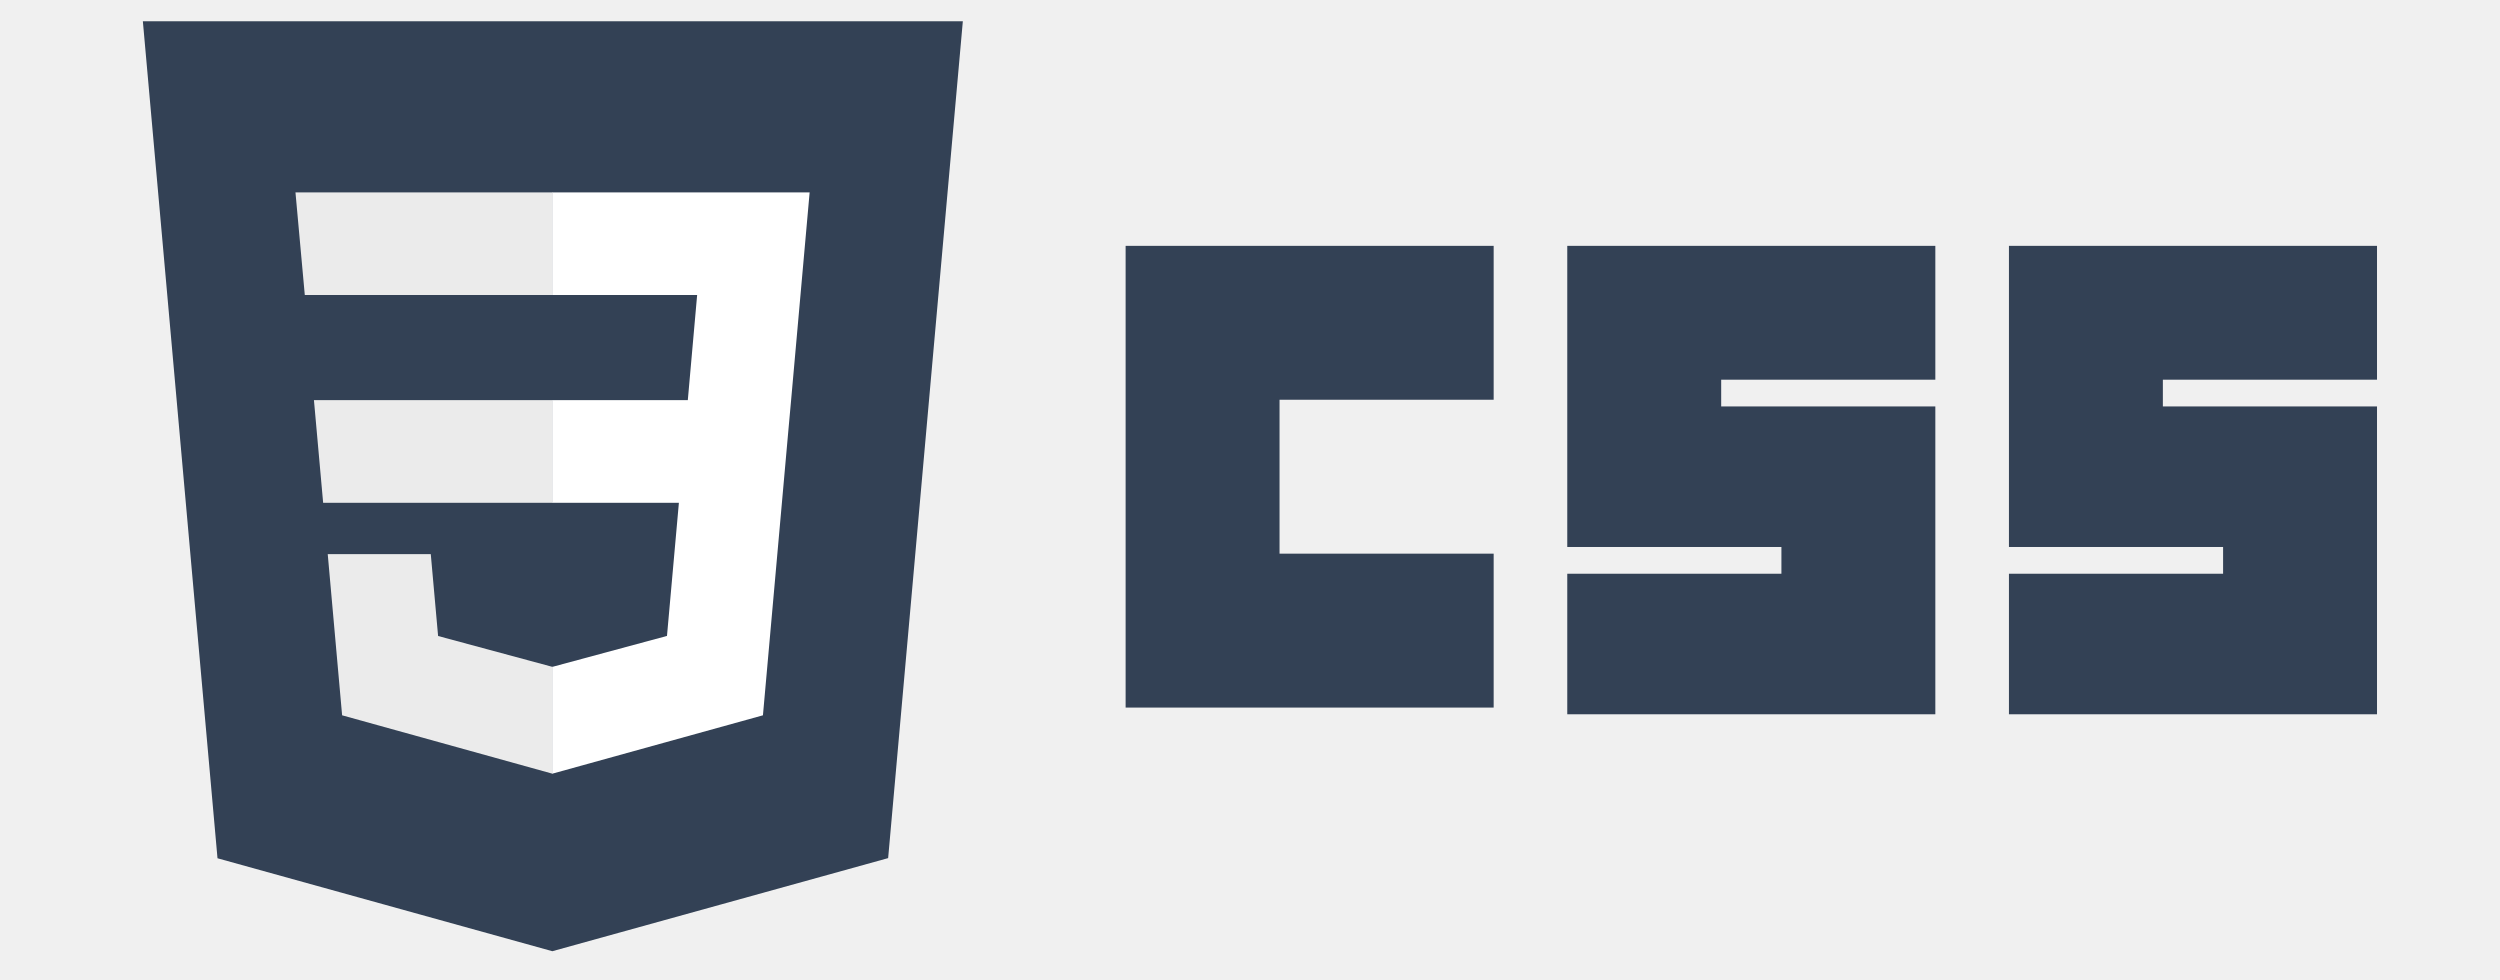
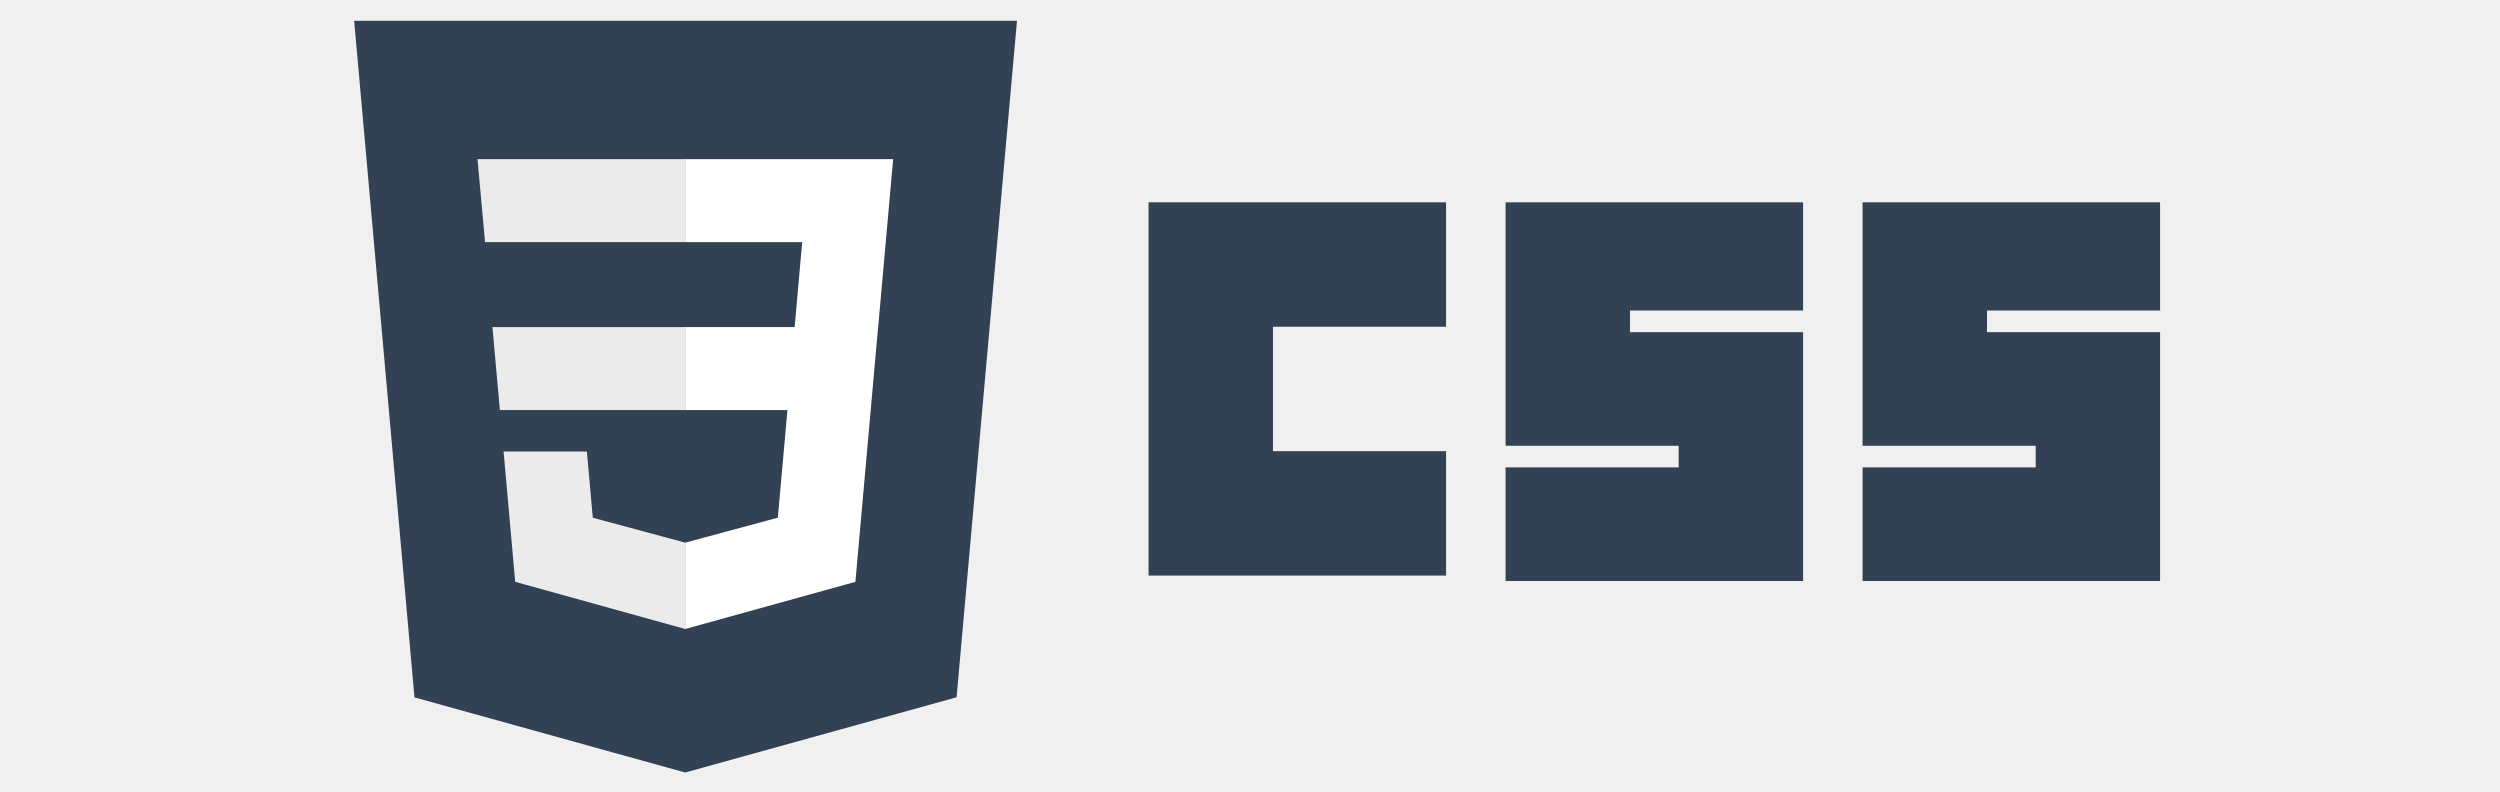
- <svg xmlns="http://www.w3.org/2000/svg" width="97" height="38" viewBox="0 0 97 38" fill="none">
-   <path d="M43.674 9.539H57.954V15.51H49.646V21.482H57.954V27.454H43.674V9.539Z" fill="#334155" />
-   <path d="M60.81 9.539H75.091V14.732H66.782V15.77H75.091V27.714H60.81V22.261H69.119V21.223H60.81V9.539Z" fill="#334155" />
-   <path d="M77.947 9.539H92.228V14.732H83.919V15.77H92.228V27.714H77.947V22.261H86.256V21.223H77.947V9.539Z" fill="#334155" />
-   <path d="M34.46 33.295L21.431 36.907L8.439 33.301L5.543 0.826H37.358L34.46 33.295Z" fill="#334155" />
-   <path d="M21.451 34.147L31.978 31.228L34.455 3.481H21.451V34.147Z" fill="#334155" />
-   <path d="M21.451 15.526H12.181L12.538 19.509H21.451V15.526Z" fill="#EBEBEB" />
-   <path d="M21.437 7.464H11.464L11.826 11.447H21.451V7.464H21.437Z" fill="#EBEBEB" />
-   <path d="M21.433 25.874L16.998 24.677L16.714 21.5H14.559H12.716L13.274 27.754L21.433 30.019L21.451 30.014V25.87L21.433 25.874Z" fill="#EBEBEB" />
-   <path d="M27.049 11.447L26.687 15.526H21.437V19.509H26.341L25.879 24.674L21.437 25.873V30.017L29.602 27.754L29.662 27.081L30.598 16.595L30.695 15.526L31.414 7.464H21.437V11.447H27.049Z" fill="white" />
+ <svg xmlns="http://www.w3.org/2000/svg" width="120" height="38" viewBox="0 0 120 38" fill="none">
+   <path d="M55.13 9.712H69.411V15.684H61.102V21.656H69.411V27.628H55.13V9.712Z" fill="#334155" />
+   <path d="M72.267 9.712H86.548V14.905H78.239V15.944H86.548V27.888H72.267V22.435H80.576V21.397H72.267V9.712Z" fill="#334155" />
+   <path d="M89.404 9.712H103.684V14.905H95.376V15.944H103.684V27.888H89.404V22.435H97.713V21.397H89.404V9.712Z" fill="#334155" />
+   <path d="M45.916 33.469L32.888 37.081L19.895 33.474L17 1H48.815L45.916 33.469Z" fill="#334155" />
+   <path d="M32.907 34.321L43.435 31.402L45.912 3.655H32.907V34.321Z" fill="#334155" />
+   <path d="M32.907 15.7H23.637L23.994 19.682H32.907V15.7Z" fill="#EBEBEB" />
+   <path d="M32.894 7.638H22.92L23.282 11.621H32.907V7.638H32.894Z" fill="#EBEBEB" />
+   <path d="M32.89 26.048L28.454 24.851L28.171 21.674H26.015H24.172L24.73 27.928L32.889 30.192L32.907 30.187V26.044L32.89 26.048Z" fill="#EBEBEB" />
+   <path d="M38.506 11.621L38.143 15.7H32.894V19.682H37.798L37.336 24.848L32.894 26.047V30.191L41.059 27.928L41.119 27.255L42.054 16.769L42.152 15.7L42.871 7.638H32.894V11.621H38.506Z" fill="white" />
</svg>
